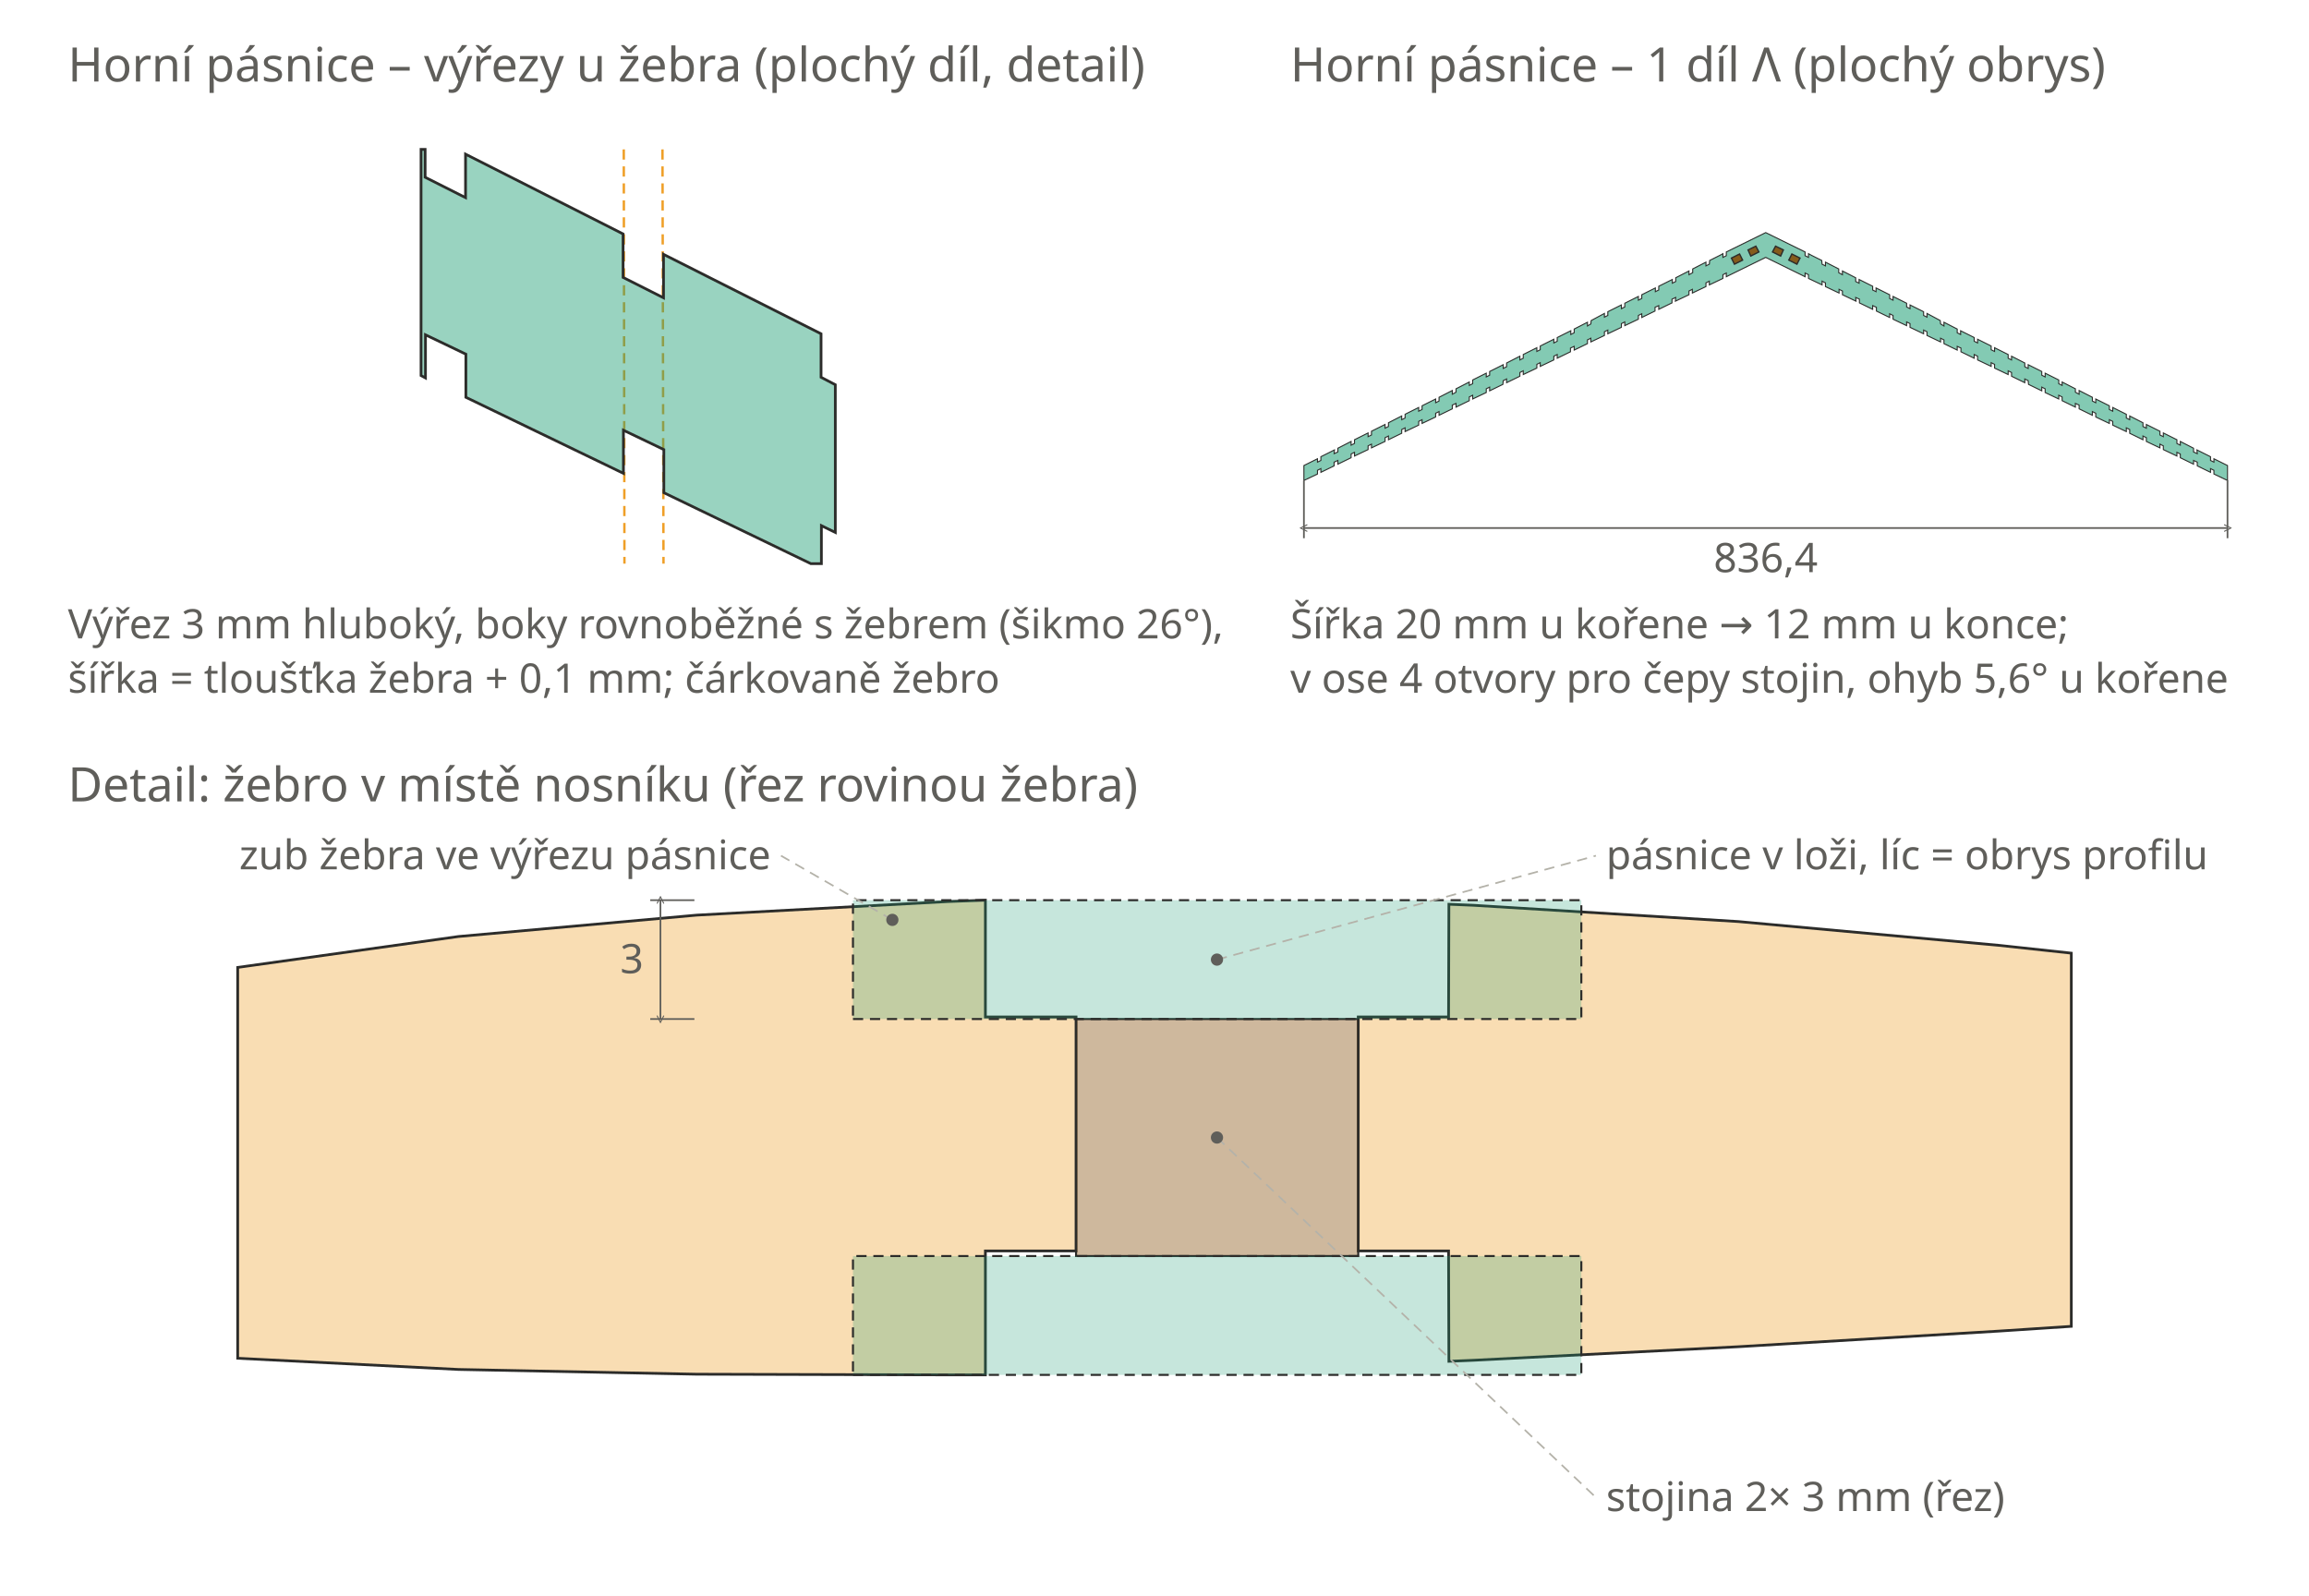
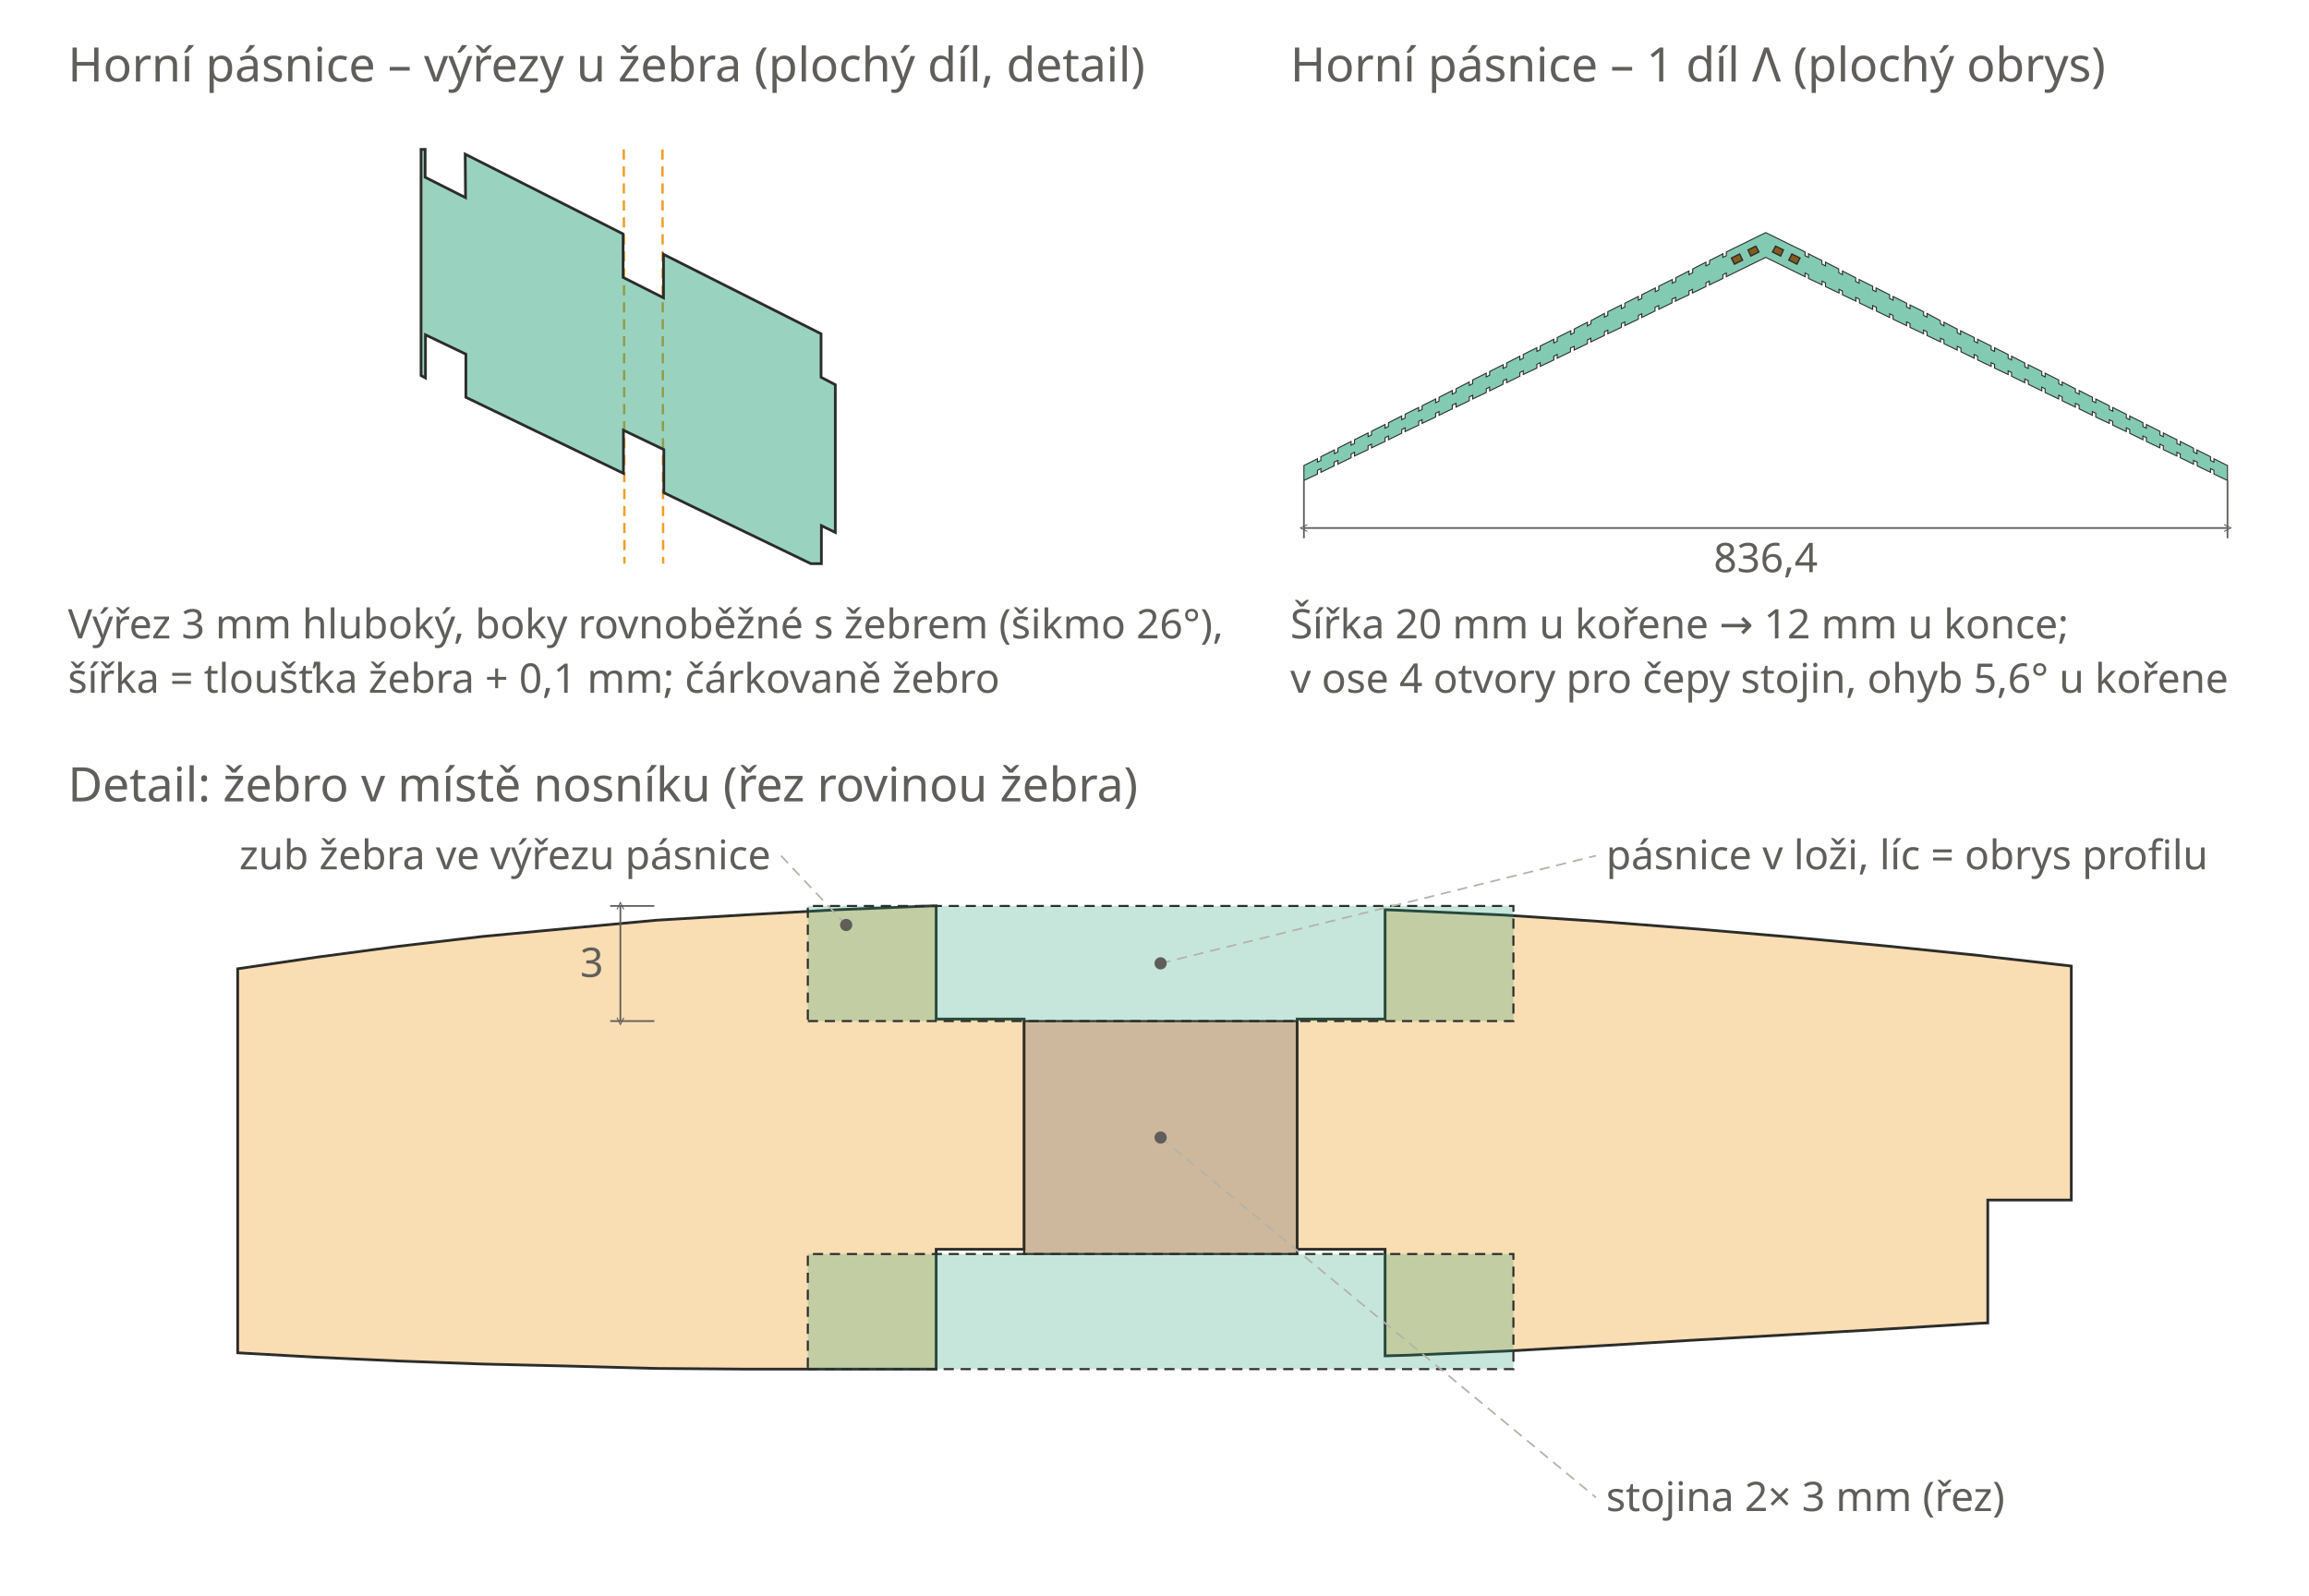
<svg xmlns="http://www.w3.org/2000/svg" width="680" viewBox="0 0 680 470" role="img">
  <defs>
    <marker id="dm" viewBox="0 0 10 10" refX="5" refY="5" markerWidth="5" markerHeight="5" orient="auto-start-reverse">
      <path d="M1 1L9 5L1 9" fill="none" stroke="#5f5e5a" stroke-width="1.2" />
    </marker>
  </defs>
  <rect width="680" height="470" fill="#fff" />
  <text x="20.0" y="24.0" text-anchor="start" font-family="sans-serif" font-size="14" fill="#5f5e5a">Horní pásnice – výřezy u žebra (plochý díl, detail)</text>
  <polyline points="183.7,44.0 183.9,166.0" fill="none" stroke="#EF9F27" stroke-width="0.7" stroke-dasharray="3 2" />
-   <polyline points="195.1,44.0 195.4,166.0" fill="none" stroke="#EF9F27" stroke-width="0.7" stroke-dasharray="3 2" />
-   <polygon points="124.0,44.0 125.2,44.0 125.2,52.2 137.1,58.2 137.1,45.4 183.5,68.9 183.5,81.7 195.4,87.7 195.4,74.9 241.8,98.3 241.8,111.1 246.0,113.3 246.0,156.8 241.9,154.8 241.9,166.0 238.8,166.0 195.5,145.1 195.5,132.4 183.6,126.7 183.6,139.4 137.2,117.0 137.2,104.3 125.3,98.6 125.3,111.3 124.0,110.6" fill="#1D9E75" fill-opacity="0.45" stroke="#2c2c2a" stroke-width="0.8" />
+   <polyline points="195.1,44.0 195.3,166.0" fill="none" stroke="#EF9F27" stroke-width="0.7" stroke-dasharray="3 2" />
+   <polygon points="124.0,44.0 125.2,44.0 125.2,52.2 137.1,58.2 137.0,45.4 183.5,68.9 183.5,81.7 195.4,87.7 195.4,74.9 241.8,98.3 241.8,111.1 246.0,113.3 246.0,156.8 241.9,154.8 241.9,166.0 238.8,166.0 195.5,145.1 195.5,132.4 183.6,126.7 183.6,139.4 137.2,117.0 137.2,104.3 125.3,98.6 125.3,111.3 124.0,110.6" fill="#1D9E75" fill-opacity="0.45" stroke="#2c2c2a" stroke-width="0.8" />
  <text x="20.0" y="188.0" text-anchor="start" font-family="sans-serif" font-size="12" fill="#5f5e5a">Výřez 3 mm hluboký, boky rovnoběžné s žebrem (šikmo 26°),</text>
  <text x="20.0" y="204.0" text-anchor="start" font-family="sans-serif" font-size="12" fill="#5f5e5a">šířka = tloušťka žebra + 0,1 mm; čárkovaně žebro</text>
  <text x="380.0" y="24.0" text-anchor="start" font-family="sans-serif" font-size="14" fill="#5f5e5a">Horní pásnice – 1 díl Λ (plochý obrys)</text>
-   <polygon points="520.0,68.5 531.6,74.2 531.6,75.3 532.6,75.8 532.6,74.7 533.5,75.2 536.5,76.7 536.6,77.8 537.6,78.3 537.6,77.2 541.5,79.2 541.5,80.3 542.6,80.9 542.6,79.8 546.5,81.8 546.5,82.9 547.5,83.4 547.5,82.3 551.5,84.3 551.5,85.4 552.5,85.9 552.5,84.8 556.5,86.8 556.5,87.9 557.5,88.4 557.5,87.3 561.5,89.3 561.5,90.4 562.5,90.9 562.5,89.8 566.5,91.8 566.5,92.9 567.5,93.4 567.5,92.3 571.4,94.4 571.5,95.4 572.5,96.0 572.5,94.9 576.4,96.9 576.4,98.0 577.4,98.5 577.4,97.4 581.4,99.4 581.4,100.5 582.4,101.0 582.4,99.9 586.4,101.9 586.4,103.0 587.4,103.5 587.4,102.4 591.4,104.4 591.4,105.5 592.4,106.0 592.4,104.9 596.3,106.9 596.3,108.0 597.3,108.5 597.3,107.4 601.3,109.4 601.3,110.5 602.3,111.0 602.3,109.9 606.3,111.9 606.3,113.0 607.3,113.5 607.3,112.5 611.2,114.5 611.2,115.5 612.3,116.1 612.3,115.0 616.2,117.0 616.2,118.1 617.2,118.6 617.2,117.5 621.2,119.5 621.2,120.6 622.2,121.1 622.2,120.0 626.2,122.0 626.2,123.1 627.2,123.6 627.2,122.5 631.1,124.5 631.1,125.6 632.1,126.1 632.1,125.0 636.1,127.0 636.1,128.1 637.1,128.6 637.1,127.5 641.1,129.5 641.1,130.6 642.1,131.1 642.1,130.0 646.0,132.0 646.0,133.1 647.1,133.6 647.0,132.5 651.0,134.5 651.0,135.6 652.0,136.1 652.0,135.1 656.0,137.1 656.0,141.5 652.0,139.6 652.0,138.5 651.0,138.0 651.0,139.1 647.1,137.2 647.1,136.1 646.0,135.6 646.0,136.7 642.1,134.8 642.1,133.7 641.1,133.2 641.1,134.3 637.1,132.4 637.1,131.3 636.1,130.8 636.1,131.9 632.1,130.0 632.1,128.9 631.1,128.4 631.1,129.5 627.2,127.6 627.2,126.5 626.2,126.0 626.2,127.1 622.2,125.2 622.2,124.1 621.2,123.6 621.2,124.7 617.2,122.8 617.2,121.7 616.2,121.2 616.2,122.3 612.3,120.4 612.3,119.3 611.2,118.8 611.2,119.9 607.3,118.0 607.3,116.9 606.3,116.4 606.3,117.5 602.3,115.6 602.3,114.5 601.3,114.0 601.3,115.1 597.4,113.2 597.3,112.1 596.3,111.6 596.3,112.7 592.4,110.8 592.4,109.7 591.4,109.2 591.4,110.3 587.4,108.4 587.4,107.3 586.4,106.8 586.4,107.9 582.4,106.0 582.4,104.9 581.4,104.4 581.4,105.5 577.5,103.6 577.5,102.5 576.4,102.0 576.4,103.1 572.5,101.2 572.5,100.1 571.5,99.6 571.5,100.7 567.5,98.8 567.5,97.7 566.5,97.2 566.5,98.3 562.5,96.4 562.5,95.3 561.5,94.8 561.5,95.9 557.5,94.0 557.5,92.9 556.5,92.4 556.5,93.5 552.6,91.6 552.6,90.5 551.5,90.0 551.5,91.1 547.6,89.2 547.6,88.1 546.5,87.6 546.6,88.7 542.6,86.8 542.6,85.7 541.6,85.2 541.6,86.3 537.6,84.4 537.6,83.3 536.6,82.8 536.6,83.9 532.6,82.0 532.6,80.9 531.6,80.4 531.6,81.5 530.6,81.0 520.0,75.8 509.4,81.0 508.4,81.5 508.4,80.4 507.4,80.9 507.4,82.0 503.4,83.9 503.4,82.8 502.4,83.3 502.4,84.4 498.4,86.3 498.4,85.2 497.4,85.7 497.4,86.8 493.4,88.7 493.5,87.6 492.4,88.1 492.4,89.2 488.5,91.1 488.5,90.0 487.4,90.5 487.4,91.6 483.5,93.5 483.5,92.4 482.5,92.9 482.5,94.0 478.5,95.9 478.5,94.8 477.5,95.3 477.5,96.4 473.5,98.3 473.5,97.2 472.5,97.7 472.5,98.8 468.5,100.7 468.5,99.6 467.5,100.1 467.5,101.2 463.6,103.1 463.6,102.0 462.5,102.5 462.5,103.6 458.6,105.5 458.6,104.4 457.6,104.9 457.6,106.0 453.6,107.9 453.6,106.8 452.6,107.3 452.6,108.4 448.6,110.3 448.6,109.2 447.6,109.7 447.6,110.8 443.7,112.7 443.7,111.6 442.7,112.1 442.6,113.2 438.7,115.1 438.7,114.0 437.7,114.5 437.7,115.6 433.7,117.5 433.7,116.4 432.7,116.9 432.7,118.0 428.8,119.9 428.8,118.8 427.7,119.3 427.7,120.4 423.8,122.3 423.8,121.2 422.8,121.7 422.8,122.8 418.8,124.7 418.8,123.6 417.8,124.1 417.8,125.2 413.8,127.1 413.8,126.0 412.8,126.5 412.8,127.6 408.9,129.5 408.9,128.4 407.9,128.9 407.9,130.0 403.9,131.9 403.9,130.8 402.9,131.3 402.9,132.4 398.9,134.3 398.9,133.2 397.9,133.7 397.9,134.8 394.0,136.7 394.0,135.6 392.9,136.1 392.9,137.2 389.0,139.1 389.0,138.0 388.0,138.5 388.0,139.6 384.0,141.5 384.0,137.1 388.0,135.1 388.0,136.1 389.0,135.6 389.0,134.5 393.0,132.5 392.9,133.6 394.0,133.1 394.0,132.0 397.9,130.0 397.9,131.1 398.9,130.6 398.9,129.5 402.9,127.5 402.9,128.6 403.9,128.1 403.9,127.0 407.9,125.0 407.9,126.1 408.9,125.6 408.9,124.5 412.8,122.5 412.8,123.6 413.8,123.1 413.8,122.0 417.8,120.0 417.8,121.1 418.8,120.6 418.8,119.5 422.8,117.5 422.8,118.6 423.8,118.1 423.8,117.0 427.7,115.0 427.7,116.1 428.8,115.5 428.8,114.5 432.7,112.5 432.7,113.5 433.7,113.0 433.7,111.9 437.7,109.9 437.7,111.0 438.7,110.5 438.7,109.4 442.7,107.4 442.7,108.5 443.7,108.0 443.7,106.9 447.6,104.9 447.6,106.0 448.6,105.5 448.6,104.4 452.6,102.4 452.6,103.5 453.6,103.0 453.6,101.9 457.6,99.9 457.6,101.0 458.6,100.5 458.6,99.4 462.6,97.4 462.6,98.5 463.6,98.0 463.6,96.9 467.5,94.9 467.5,96.0 468.5,95.4 468.6,94.4 472.5,92.3 472.5,93.4 473.5,92.9 473.5,91.8 477.5,89.8 477.5,90.9 478.5,90.4 478.5,89.3 482.5,87.3 482.5,88.4 483.5,87.9 483.5,86.8 487.5,84.8 487.5,85.9 488.5,85.4 488.5,84.3 492.5,82.3 492.5,83.4 493.5,82.9 493.5,81.8 497.4,79.8 497.4,80.9 498.5,80.3 498.5,79.2 502.4,77.2 502.4,78.3 503.4,77.8 503.5,76.7 506.5,75.2 507.4,74.7 507.4,75.8 508.4,75.3 508.4,74.2" fill="#1D9E75" fill-opacity="0.55" stroke="#2c2c2a" stroke-width="0.3" />
+   <polygon points="520.0,68.5 531.6,74.2 531.6,75.3 532.6,75.8 532.6,74.7 533.5,75.2 536.5,76.7 536.6,77.8 537.6,78.3 537.6,77.2 541.5,79.2 541.5,80.3 542.6,80.9 542.6,79.8 546.5,81.8 546.5,82.9 547.5,83.4 547.5,82.3 551.5,84.3 551.5,85.4 552.5,85.9 552.5,84.8 556.5,86.8 556.5,87.9 557.5,88.4 557.5,87.3 561.5,89.3 561.5,90.4 562.5,90.9 562.5,89.8 566.5,91.8 566.5,92.9 567.5,93.4 567.5,92.3 571.4,94.4 571.5,95.4 572.5,96.0 572.5,94.9 576.4,96.9 576.4,98.0 577.4,98.5 577.4,97.4 581.4,99.4 581.4,100.5 582.4,101.0 582.4,99.9 586.4,101.9 586.4,103.0 587.4,103.5 587.4,102.4 591.4,104.4 591.4,105.5 592.4,106.0 592.4,104.9 596.3,106.9 596.3,108.0 597.3,108.5 597.3,107.4 601.3,109.4 601.3,110.5 602.3,111.0 602.3,109.9 606.3,111.9 606.3,113.0 607.3,113.5 607.3,112.5 611.2,114.5 611.2,115.5 612.3,116.1 612.3,115.0 616.2,117.0 616.2,118.1 617.2,118.6 617.2,117.5 621.2,119.5 621.2,120.6 622.2,121.1 622.2,120.0 626.2,122.0 626.2,123.1 627.2,123.6 627.2,122.5 631.1,124.5 631.1,125.6 632.1,126.1 632.1,125.0 636.1,127.0 636.1,128.1 637.1,128.6 637.1,127.5 641.1,129.5 641.1,130.6 642.1,131.1 642.1,130.0 646.0,132.0 646.0,133.1 647.0,133.6 647.0,132.5 651.0,134.5 651.0,135.6 652.0,136.1 652.0,135.1 656.0,137.1 656.0,141.5 652.0,139.6 652.0,138.5 651.0,138.0 651.0,139.1 647.1,137.2 647.1,136.1 646.0,135.6 646.0,136.7 642.1,134.8 642.1,133.7 641.1,133.2 641.1,134.3 637.1,132.4 637.1,131.3 636.1,130.8 636.1,131.9 632.1,130.0 632.1,128.9 631.1,128.4 631.1,129.5 627.2,127.6 627.2,126.5 626.2,126.0 626.2,127.1 622.2,125.2 622.2,124.1 621.2,123.6 621.2,124.7 617.2,122.8 617.2,121.7 616.2,121.2 616.2,122.3 612.3,120.4 612.3,119.3 611.2,118.8 611.2,119.9 607.3,118.0 607.3,116.9 606.3,116.4 606.3,117.5 602.3,115.6 602.3,114.5 601.3,114.0 601.3,115.1 597.4,113.2 597.3,112.1 596.3,111.6 596.3,112.7 592.4,110.8 592.4,109.7 591.4,109.2 591.4,110.3 587.4,108.4 587.4,107.3 586.4,106.8 586.4,107.9 582.4,106.0 582.4,104.9 581.4,104.4 581.4,105.5 577.5,103.6 577.5,102.5 576.4,102.0 576.4,103.1 572.5,101.2 572.5,100.1 571.5,99.6 571.5,100.7 567.5,98.8 567.5,97.7 566.5,97.2 566.5,98.3 562.5,96.4 562.5,95.3 561.5,94.8 561.5,95.9 557.5,94.0 557.5,92.9 556.5,92.4 556.5,93.5 552.6,91.6 552.6,90.5 551.5,90.0 551.5,91.1 547.6,89.2 547.6,88.1 546.5,87.6 546.6,88.7 542.6,86.8 542.6,85.7 541.6,85.2 541.6,86.3 537.6,84.4 537.6,83.3 536.6,82.8 536.6,83.9 532.6,82.0 532.6,80.9 531.6,80.4 531.6,81.5 530.6,81.0 520.0,75.8 509.4,81.0 508.4,81.5 508.4,80.4 507.4,80.9 507.4,82.0 503.4,83.9 503.4,82.8 502.4,83.3 502.4,84.4 498.4,86.3 498.4,85.2 497.4,85.7 497.4,86.8 493.4,88.7 493.5,87.6 492.4,88.1 492.4,89.2 488.5,91.1 488.5,90.0 487.4,90.5 487.4,91.6 483.5,93.5 483.5,92.4 482.5,92.9 482.5,94.0 478.5,95.9 478.5,94.8 477.5,95.3 477.5,96.4 473.5,98.3 473.5,97.2 472.5,97.7 472.5,98.8 468.5,100.7 468.5,99.6 467.5,100.1 467.5,101.2 463.6,103.1 463.6,102.0 462.5,102.5 462.5,103.6 458.6,105.5 458.6,104.4 457.6,104.9 457.6,106.0 453.6,107.9 453.6,106.8 452.6,107.3 452.6,108.4 448.6,110.3 448.6,109.2 447.6,109.7 447.6,110.8 443.7,112.7 443.7,111.6 442.7,112.1 442.6,113.2 438.7,115.1 438.7,114.0 437.7,114.5 437.7,115.6 433.7,117.5 433.7,116.4 432.7,116.9 432.7,118.0 428.8,119.9 428.8,118.8 427.7,119.3 427.7,120.4 423.8,122.3 423.8,121.2 422.8,121.7 422.8,122.8 418.8,124.7 418.8,123.6 417.8,124.1 417.8,125.2 413.8,127.1 413.8,126.0 412.8,126.5 412.8,127.6 408.9,129.5 408.9,128.4 407.9,128.9 407.9,130.0 403.9,131.9 403.9,130.8 402.9,131.3 402.9,132.4 398.9,134.3 398.9,133.2 397.9,133.7 397.9,134.8 394.0,136.7 394.0,135.6 392.9,136.1 392.9,137.2 389.0,139.1 389.0,138.0 388.0,138.5 388.0,139.6 384.0,141.5 384.0,137.1 388.0,135.1 388.0,136.1 389.0,135.6 389.0,134.5 393.0,132.5 393.0,133.6 394.0,133.1 394.0,132.0 397.9,130.0 397.9,131.1 398.9,130.6 398.9,129.5 402.9,127.5 402.9,128.6 403.9,128.1 403.9,127.0 407.9,125.0 407.9,126.1 408.9,125.6 408.9,124.5 412.8,122.5 412.8,123.6 413.8,123.1 413.8,122.0 417.8,120.0 417.8,121.1 418.8,120.6 418.8,119.5 422.8,117.5 422.8,118.6 423.8,118.1 423.8,117.0 427.7,115.0 427.7,116.1 428.8,115.5 428.8,114.5 432.7,112.5 432.7,113.5 433.7,113.0 433.7,111.9 437.7,109.9 437.7,111.0 438.7,110.5 438.7,109.4 442.7,107.4 442.7,108.5 443.7,108.0 443.7,106.9 447.6,104.9 447.6,106.0 448.6,105.5 448.6,104.4 452.6,102.4 452.6,103.5 453.6,103.0 453.6,101.9 457.6,99.9 457.6,101.0 458.6,100.5 458.6,99.4 462.6,97.4 462.6,98.5 463.6,98.0 463.6,96.9 467.5,94.9 467.5,96.0 468.5,95.4 468.6,94.4 472.5,92.3 472.5,93.4 473.5,92.9 473.5,91.8 477.5,89.8 477.5,90.9 478.5,90.4 478.5,89.3 482.5,87.3 482.5,88.4 483.5,87.9 483.5,86.8 487.5,84.8 487.5,85.9 488.5,85.4 488.5,84.3 492.5,82.3 492.5,83.4 493.5,82.9 493.5,81.8 497.4,79.8 497.4,80.9 498.5,80.3 498.5,79.2 502.4,77.2 502.4,78.3 503.4,77.8 503.5,76.7 506.5,75.2 507.4,74.7 507.4,75.8 508.4,75.3 508.4,74.2" fill="#1D9E75" fill-opacity="0.55" stroke="#2c2c2a" stroke-width="0.3" />
  <polygon points="522.9,72.5 525.2,73.6 524.4,75.4 522.0,74.2" fill="#854F0B" fill-opacity="0.9" stroke="#2c2c2a" stroke-width="0.4" />
  <polygon points="527.7,74.8 530.1,76.0 529.2,77.8 526.8,76.6" fill="#854F0B" fill-opacity="0.9" stroke="#2c2c2a" stroke-width="0.4" />
  <polygon points="517.1,72.5 514.8,73.6 515.6,75.4 518.0,74.2" fill="#854F0B" fill-opacity="0.9" stroke="#2c2c2a" stroke-width="0.4" />
  <polygon points="512.3,74.8 509.9,76.0 510.8,77.8 513.2,76.6" fill="#854F0B" fill-opacity="0.9" stroke="#2c2c2a" stroke-width="0.4" />
  <line x1="384.0" y1="141.5" x2="384.0" y2="158.5" stroke="#5f5e5a" stroke-width="0.5" />
  <line x1="656.0" y1="141.5" x2="656.0" y2="158.5" stroke="#5f5e5a" stroke-width="0.5" />
  <line x1="384.0" y1="155.5" x2="656.0" y2="155.5" stroke="#5f5e5a" stroke-width="0.5" marker-start="url(#dm)" marker-end="url(#dm)" />
  <text x="520.0" y="168.5" text-anchor="middle" font-family="sans-serif" font-size="12" fill="#5f5e5a">836,4</text>
  <text x="380.0" y="188.0" text-anchor="start" font-family="sans-serif" font-size="12" fill="#5f5e5a">Šířka 20 mm u kořene → 12 mm u konce;</text>
  <text x="380.0" y="204.0" text-anchor="start" font-family="sans-serif" font-size="12" fill="#5f5e5a">v ose 4 otvory pro čepy stojin, ohyb 5,6° u kořene</text>
  <text x="20.0" y="236.0" text-anchor="start" font-family="sans-serif" font-size="14" fill="#5f5e5a">Detail: žebro v místě nosníku (řez rovinou žebra)</text>
-   <polygon points="70.0,284.9 135.0,275.8 205.2,269.5 279.2,265.5 290.2,265.1 290.2,299.5 316.9,299.5 316.9,368.4 290.2,368.4 290.2,404.9 279.2,404.9 205.2,404.7 135.0,403.3 70.0,400.0" fill="#EF9F27" fill-opacity="0.35" stroke="#2c2c2a" stroke-width="0.8" />
-   <polygon points="400.0,299.5 426.6,299.5 426.7,266.3 433.9,266.6 512.0,271.4 588.7,278.4 610.0,280.7 610.0,280.7 610.0,353.2 610.0,390.6 588.7,392.0 512.0,396.6 433.9,400.6 426.7,400.9 426.6,368.4 400.0,368.4" fill="#EF9F27" fill-opacity="0.35" stroke="#2c2c2a" stroke-width="0.8" />
-   <polygon points="316.9,369.9 400.0,369.9 400.0,300.1 316.9,300.1" fill="#854F0B" fill-opacity="0.4" stroke="#2c2c2a" stroke-width="0.6" />
-   <polygon points="251.2,300.1 465.7,300.1 465.7,265.1 251.2,265.1" fill="#1D9E75" fill-opacity="0.25" stroke="#2c2c2a" stroke-width="0.6" stroke-dasharray="3 2" />
-   <polygon points="251.2,404.9 465.7,404.9 465.7,369.9 251.2,369.9" fill="#1D9E75" fill-opacity="0.25" stroke="#2c2c2a" stroke-width="0.6" stroke-dasharray="3 2" />
-   <line x1="204.5" y1="300.1" x2="191.5" y2="300.1" stroke="#5f5e5a" stroke-width="0.5" />
-   <line x1="204.5" y1="265.1" x2="191.5" y2="265.1" stroke="#5f5e5a" stroke-width="0.5" />
-   <line x1="194.5" y1="300.1" x2="194.5" y2="265.1" stroke="#5f5e5a" stroke-width="0.5" marker-start="url(#dm)" marker-end="url(#dm)" />
-   <text x="189.5" y="286.6" text-anchor="end" font-family="sans-serif" font-size="12" fill="#5f5e5a">3</text>
-   <line x1="358.4" y1="282.6" x2="470" y2="252" stroke="#b4b2a9" stroke-width="0.5" stroke-dasharray="3 2" />
-   <circle cx="358.4" cy="282.6" r="1.8" fill="#5f5e5a" />
+   <polygon points="70.0,285.3 93.2,281.9 117.2,278.7 142.0,275.8 167.4,273.4 193.3,271.0 219.9,269.4 246.8,267.9 274.2,266.8 275.7,266.8 275.7,300.1 301.6,300.1 301.6,367.9 275.7,367.9 275.7,403.2 274.2,403.2 246.8,403.2 219.9,403.2 193.3,403.0 167.4,402.3 142.0,401.7 117.2,400.8 93.2,399.7 70.0,398.4" fill="#EF9F27" fill-opacity="0.35" stroke="#2c2c2a" stroke-width="0.8" />
+   <polygon points="382.0,300.1 386.5,300.1 407.9,300.1 407.9,267.9 414.9,268.2 443.3,269.5 471.7,271.4 499.9,273.6 527.9,276.0 555.6,278.6 583.0,281.4 585.4,281.7 585.4,281.7 610.0,284.5 610.0,353.4 585.4,353.4 585.4,389.6 583.0,389.7 555.6,391.4 527.9,393.0 499.9,394.6 471.7,396.3 443.3,397.9 414.9,399.1 407.9,399.3 407.9,367.9 386.5,367.9 382.0,367.9" fill="#EF9F27" fill-opacity="0.35" stroke="#2c2c2a" stroke-width="0.8" />
+   <polygon points="301.6,369.3 382.0,369.3 382.0,300.7 301.6,300.7" fill="#854F0B" fill-opacity="0.4" stroke="#2c2c2a" stroke-width="0.6" />
+   <polygon points="237.9,300.7 445.7,300.7 445.7,266.8 237.9,266.8" fill="#1D9E75" fill-opacity="0.25" stroke="#2c2c2a" stroke-width="0.6" stroke-dasharray="3 2" />
+   <polygon points="237.9,403.2 445.7,403.2 445.7,369.3 237.9,369.3" fill="#1D9E75" fill-opacity="0.25" stroke="#2c2c2a" stroke-width="0.6" stroke-dasharray="3 2" />
+   <line x1="192.7" y1="300.7" x2="179.7" y2="300.7" stroke="#5f5e5a" stroke-width="0.5" />
+   <line x1="192.7" y1="266.8" x2="179.7" y2="266.8" stroke="#5f5e5a" stroke-width="0.5" />
+   <line x1="182.7" y1="300.7" x2="182.7" y2="266.8" stroke="#5f5e5a" stroke-width="0.5" marker-start="url(#dm)" marker-end="url(#dm)" />
+   <text x="177.7" y="287.7" text-anchor="end" font-family="sans-serif" font-size="12" fill="#5f5e5a">3</text>
+   <line x1="341.8" y1="283.7" x2="470" y2="252" stroke="#b4b2a9" stroke-width="0.5" stroke-dasharray="3 2" />
+   <circle cx="341.8" cy="283.7" r="1.8" fill="#5f5e5a" />
  <text x="473.0" y="256.0" text-anchor="start" font-family="sans-serif" font-size="12" fill="#5f5e5a">pásnice v loži, líc = obrys profilu</text>
-   <line x1="358.4" y1="335.0" x2="470" y2="441" stroke="#b4b2a9" stroke-width="0.5" stroke-dasharray="3 2" />
-   <circle cx="358.4" cy="335.0" r="1.8" fill="#5f5e5a" />
+   <line x1="341.8" y1="335.0" x2="470" y2="441" stroke="#b4b2a9" stroke-width="0.5" stroke-dasharray="3 2" />
+   <circle cx="341.8" cy="335.0" r="1.8" fill="#5f5e5a" />
  <text x="473.0" y="445.0" text-anchor="start" font-family="sans-serif" font-size="12" fill="#5f5e5a">stojina 2× 3 mm (řez)</text>
-   <line x1="262.8" y1="270.9" x2="230" y2="252" stroke="#b4b2a9" stroke-width="0.5" stroke-dasharray="3 2" />
-   <circle cx="262.8" cy="270.9" r="1.8" fill="#5f5e5a" />
+   <line x1="249.2" y1="272.4" x2="230" y2="252" stroke="#b4b2a9" stroke-width="0.5" stroke-dasharray="3 2" />
+   <circle cx="249.2" cy="272.4" r="1.8" fill="#5f5e5a" />
  <text x="227.0" y="256.0" text-anchor="end" font-family="sans-serif" font-size="12" fill="#5f5e5a">zub žebra ve výřezu pásnice</text>
</svg>
